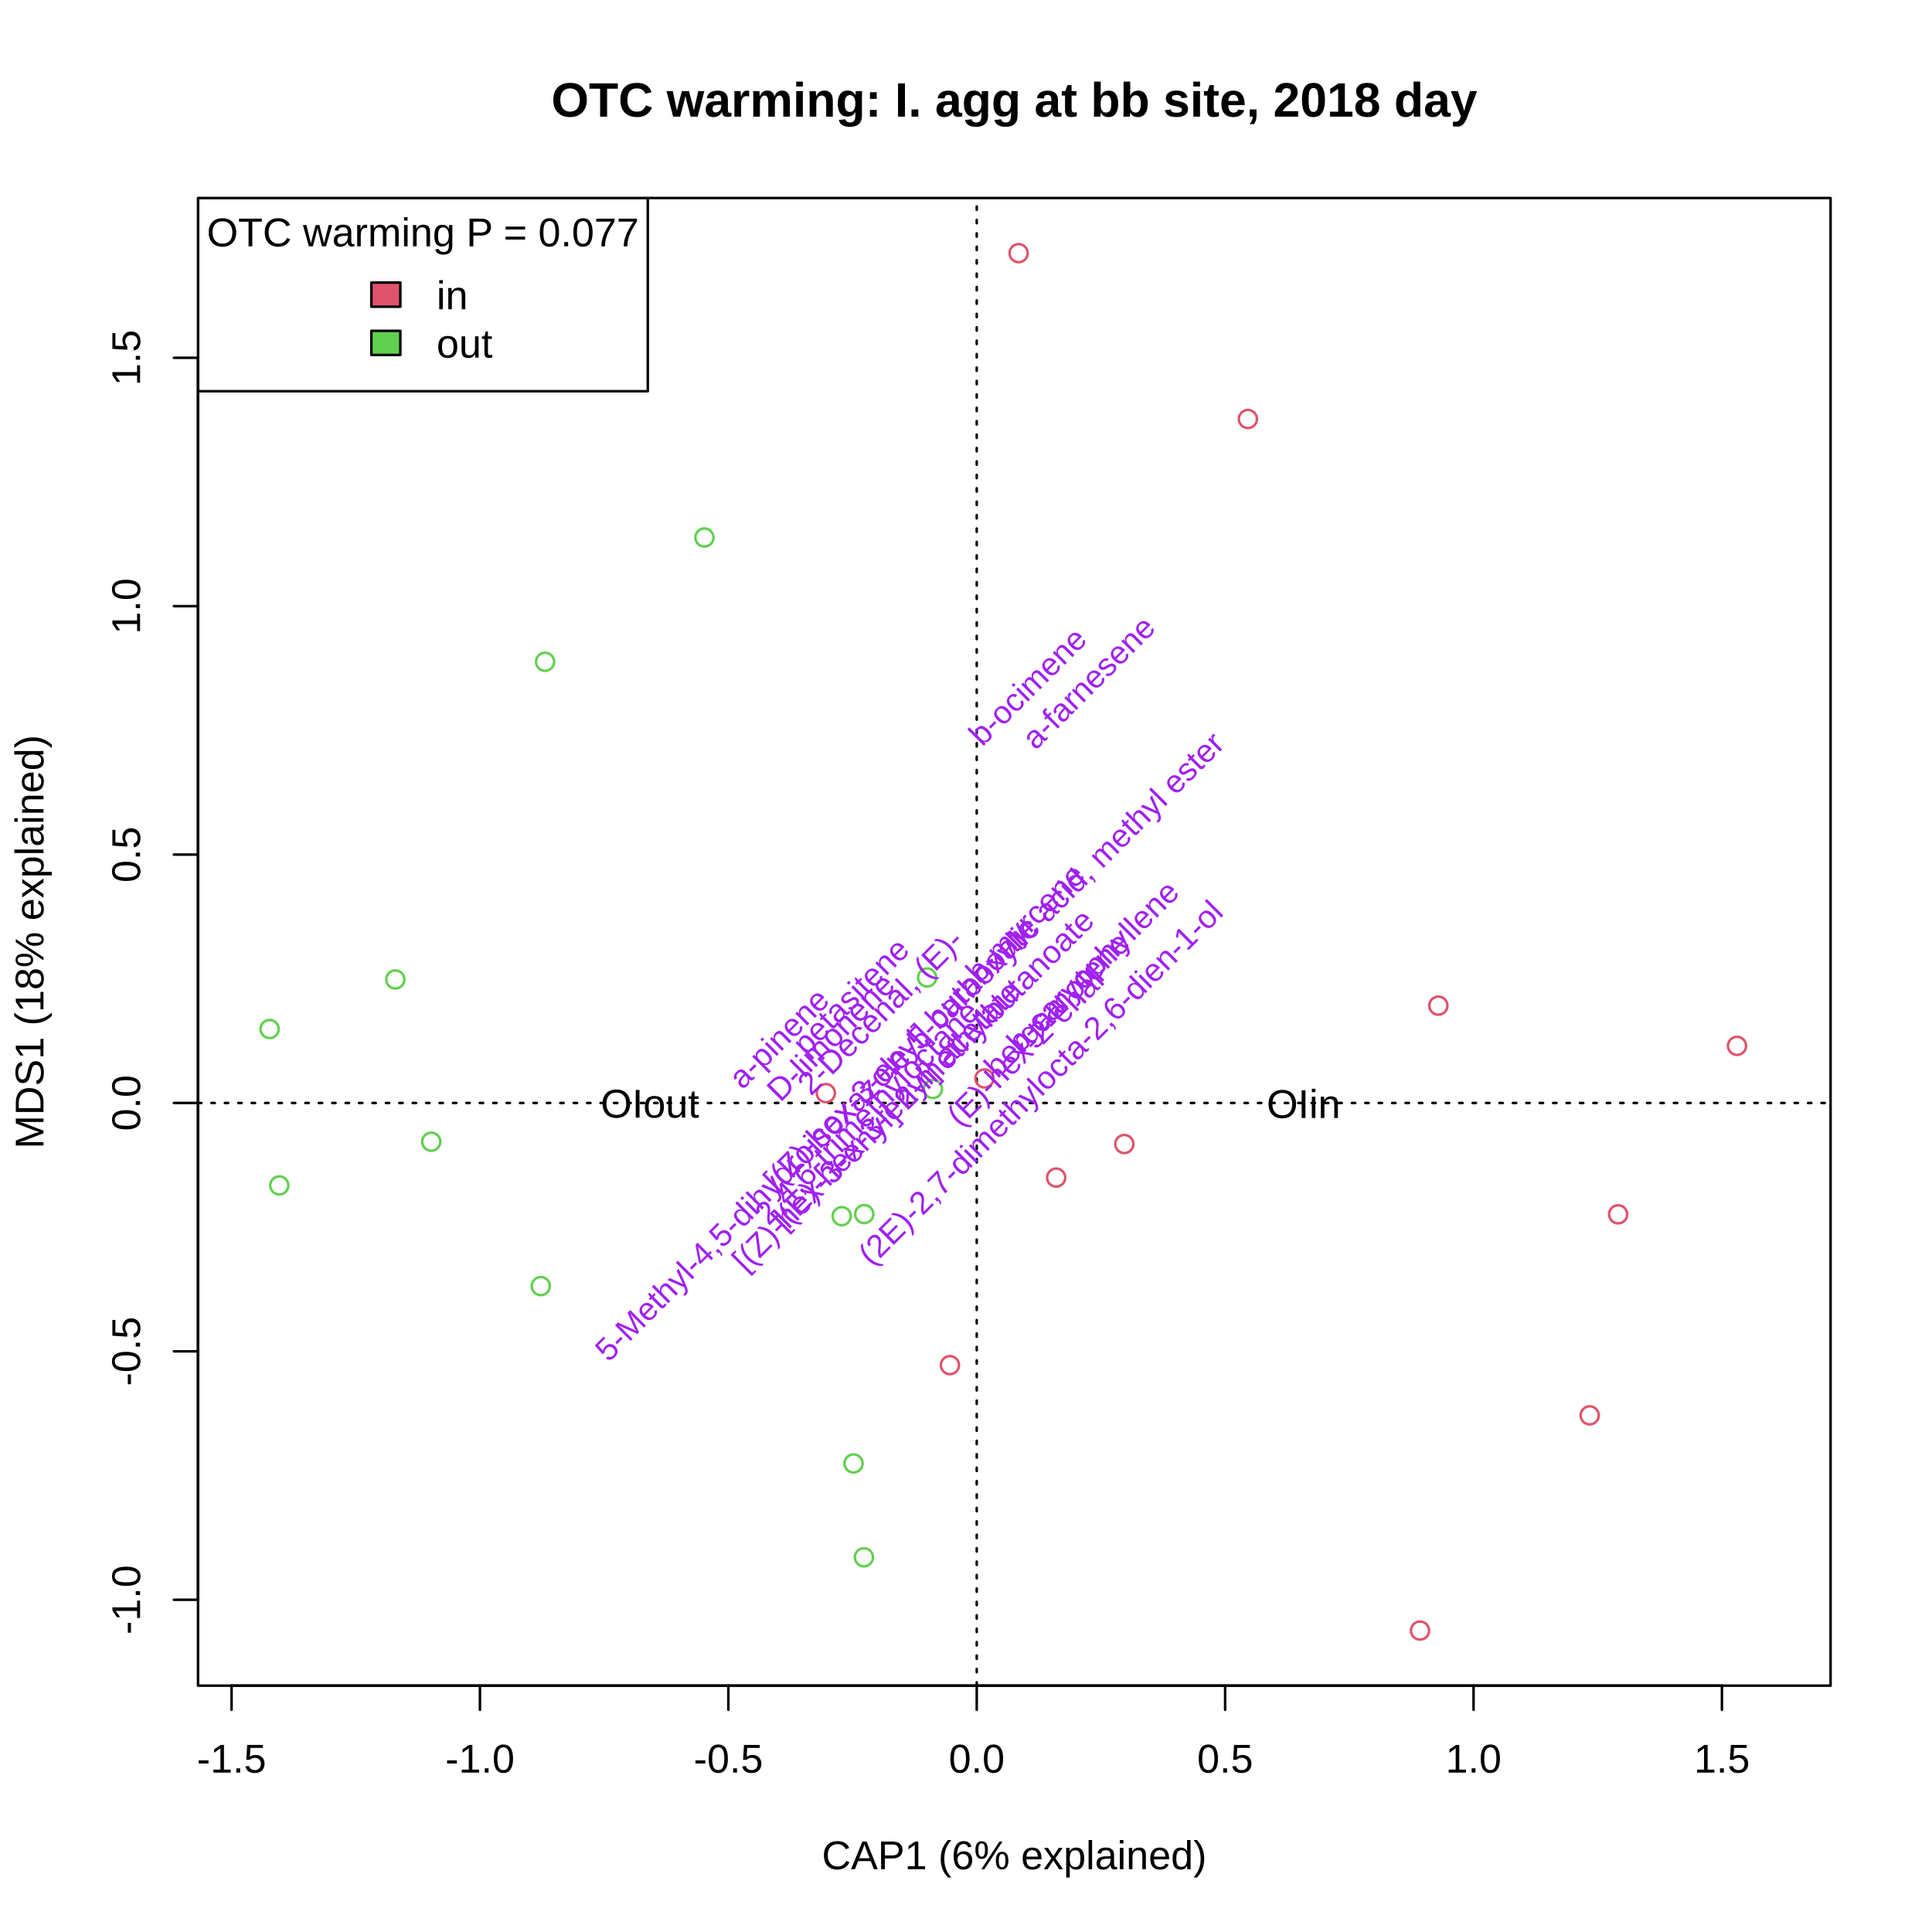
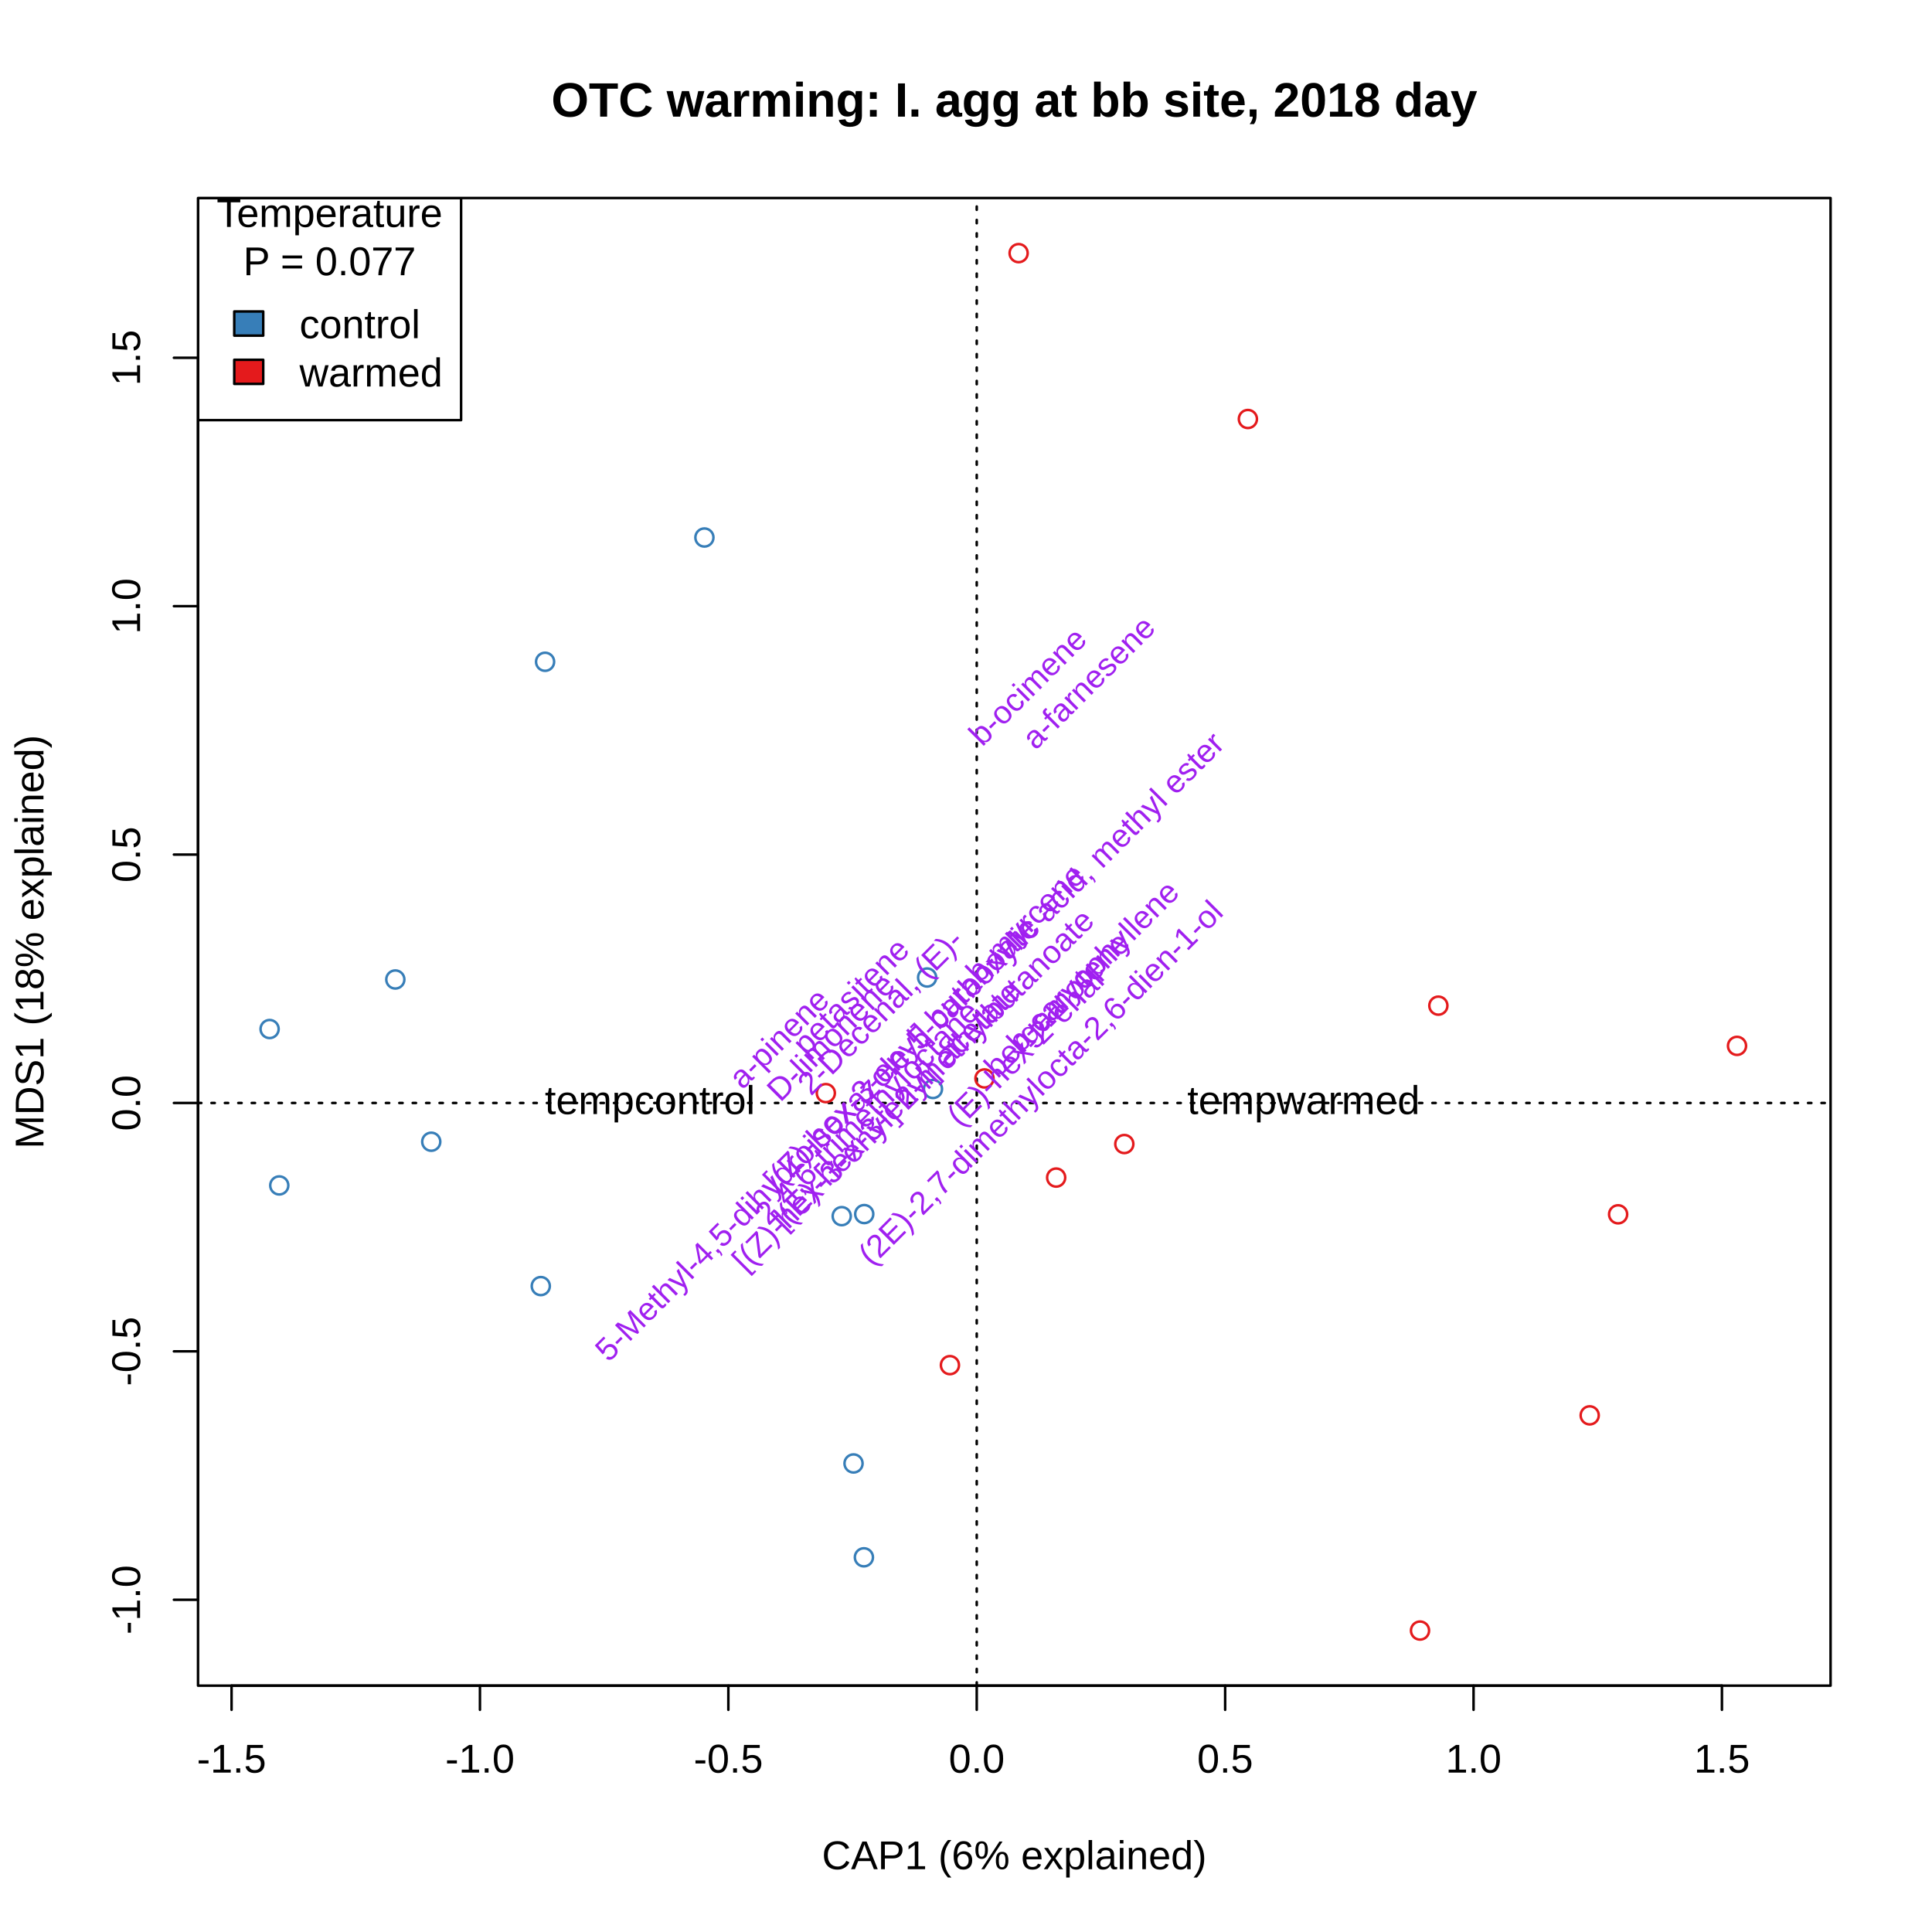
<svg xmlns="http://www.w3.org/2000/svg" class="svglite" width="576.00pt" height="576.00pt" viewBox="0 0 576.00 576.00">
  <defs>
    <style type="text/css">
    .svglite line, .svglite polyline, .svglite polygon, .svglite path, .svglite rect, .svglite circle {
      fill: none;
      stroke: #000000;
      stroke-linecap: round;
      stroke-linejoin: round;
      stroke-miterlimit: 10.00;
    }
    .svglite text {
      white-space: pre;
    }
  </style>
  </defs>
  <rect width="100%" height="100%" style="stroke: none; fill: #FFFFFF;" />
  <defs>
    <clipPath id="cpMC4wMHw1NzYuMDB8MC4wMHw1NzYuMDA=">
      <rect x="0.00" y="0.00" width="576.00" height="576.00" />
    </clipPath>
  </defs>
  <g clip-path="url(#cpMC4wMHw1NzYuMDB8MC4wMHw1NzYuMDA=)">
    <line x1="69.04" y1="502.56" x2="513.37" y2="502.56" style="stroke-width: 0.75;" />
    <line x1="69.04" y1="502.56" x2="69.04" y2="509.76" style="stroke-width: 0.75;" />
    <line x1="143.09" y1="502.56" x2="143.09" y2="509.76" style="stroke-width: 0.75;" />
    <line x1="217.15" y1="502.56" x2="217.15" y2="509.76" style="stroke-width: 0.75;" />
    <line x1="291.20" y1="502.56" x2="291.20" y2="509.76" style="stroke-width: 0.75;" />
    <line x1="365.26" y1="502.56" x2="365.26" y2="509.76" style="stroke-width: 0.75;" />
    <line x1="439.32" y1="502.56" x2="439.32" y2="509.76" style="stroke-width: 0.75;" />
    <line x1="513.37" y1="502.56" x2="513.37" y2="509.76" style="stroke-width: 0.75;" />
    <text x="69.04" y="528.48" text-anchor="middle" style="font-size: 12.00px; font-family: &quot;Arial&quot;;">-1.5</text>
    <text x="143.09" y="528.48" text-anchor="middle" style="font-size: 12.00px; font-family: &quot;Arial&quot;;">-1.0</text>
    <text x="217.15" y="528.48" text-anchor="middle" style="font-size: 12.00px; font-family: &quot;Arial&quot;;">-0.5</text>
    <text x="291.20" y="528.48" text-anchor="middle" style="font-size: 12.00px; font-family: &quot;Arial&quot;;">0.0</text>
    <text x="365.26" y="528.48" text-anchor="middle" style="font-size: 12.00px; font-family: &quot;Arial&quot;;">0.5</text>
    <text x="439.32" y="528.48" text-anchor="middle" style="font-size: 12.00px; font-family: &quot;Arial&quot;;">1.0</text>
    <text x="513.37" y="528.48" text-anchor="middle" style="font-size: 12.00px; font-family: &quot;Arial&quot;;">1.5</text>
    <line x1="59.04" y1="476.95" x2="59.04" y2="106.67" style="stroke-width: 0.75;" />
    <line x1="59.04" y1="476.95" x2="51.84" y2="476.95" style="stroke-width: 0.75;" />
    <line x1="59.04" y1="402.89" x2="51.84" y2="402.89" style="stroke-width: 0.75;" />
    <line x1="59.04" y1="328.84" x2="51.84" y2="328.84" style="stroke-width: 0.75;" />
    <line x1="59.04" y1="254.78" x2="51.84" y2="254.78" style="stroke-width: 0.75;" />
    <line x1="59.04" y1="180.72" x2="51.84" y2="180.72" style="stroke-width: 0.75;" />
    <line x1="59.04" y1="106.67" x2="51.84" y2="106.67" style="stroke-width: 0.75;" />
    <text transform="translate(41.76,476.95) rotate(-90)" text-anchor="middle" style="font-size: 12.00px; font-family: &quot;Arial&quot;;">-1.0</text>
    <text transform="translate(41.76,402.89) rotate(-90)" text-anchor="middle" style="font-size: 12.00px; font-family: &quot;Arial&quot;;">-0.5</text>
    <text transform="translate(41.76,328.84) rotate(-90)" text-anchor="middle" style="font-size: 12.00px; font-family: &quot;Arial&quot;;">0.0</text>
    <text transform="translate(41.76,254.78) rotate(-90)" text-anchor="middle" style="font-size: 12.00px; font-family: &quot;Arial&quot;;">0.5</text>
    <text transform="translate(41.76,180.72) rotate(-90)" text-anchor="middle" style="font-size: 12.00px; font-family: &quot;Arial&quot;;">1.0</text>
    <text transform="translate(41.76,106.67) rotate(-90)" text-anchor="middle" style="font-size: 12.00px; font-family: &quot;Arial&quot;;">1.5</text>
    <polygon points="59.04,502.56 545.76,502.56 545.76,59.04 59.04,59.04 " style="stroke-width: 0.75;" />
    <text x="302.40" y="557.28" text-anchor="middle" style="font-size: 12.00px; font-family: &quot;Arial&quot;;">CAP1 (6% explained)</text>
    <text transform="translate(12.96,280.80) rotate(-90)" text-anchor="middle" style="font-size: 12.00px; font-family: &quot;Arial&quot;;">MDS1 (18% explained)</text>
  </g>
  <defs>
    <clipPath id="cpNTkuMDR8NTQ1Ljc2fDU5LjA0fDUwMi41Ng==">
      <rect x="59.04" y="59.04" width="486.72" height="443.52" />
    </clipPath>
  </defs>
  <g clip-path="url(#cpNTkuMDR8NTQ1Ljc2fDU5LjA0fDUwMi41Ng==)">
    <line x1="59.04" y1="328.84" x2="545.76" y2="328.84" style="stroke-width: 0.75; stroke-dasharray: 1.00,3.00;" />
    <line x1="291.20" y1="502.56" x2="291.20" y2="59.04" style="stroke-width: 0.75; stroke-dasharray: 1.00,3.00;" />
  </g>
  <g clip-path="url(#cpMC4wMHw1NzYuMDB8MC4wMHw1NzYuMDA=)">
    <text x="302.40" y="34.77" text-anchor="middle" style="font-size: 14.40px; font-weight: bold; font-family: &quot;Arial&quot;;">OTC warming: I. agg at bb site, 2018 day</text>
  </g>
  <g clip-path="url(#cpNTkuMDR8NTQ1Ljc2fDU5LjA0fDUwMi41Ng==)">
-     <rect x="59.04" y="59.04" width="134.09" height="57.60" style="stroke-width: 0.75;" />
-     <rect x="110.72" y="84.24" width="8.64" height="7.20" style="stroke-width: 0.75; fill: #DF536B;" />
-     <rect x="110.72" y="98.64" width="8.64" height="7.20" style="stroke-width: 0.75; fill: #61D04F;" />
-     <text x="126.08" y="73.44" text-anchor="middle" style="font-size: 12.00px; font-family: &quot;Arial&quot;;">OTC warming P = 0.077</text>
-     <text x="130.16" y="92.21" style="font-size: 12.00px; font-family: &quot;Arial&quot;;">in</text>
-     <text x="130.16" y="106.61" style="font-size: 12.00px; font-family: &quot;Arial&quot;;">out</text>
-     <circle cx="128.57" cy="340.39" r="2.70" style="stroke-width: 0.75; stroke: #61D04F;" />
-     <circle cx="117.86" cy="292.02" r="2.70" style="stroke-width: 0.75; stroke: #61D04F;" />
-     <circle cx="80.38" cy="306.79" r="2.70" style="stroke-width: 0.75; stroke: #61D04F;" />
-     <circle cx="210.01" cy="160.25" r="2.70" style="stroke-width: 0.75; stroke: #61D04F;" />
-     <circle cx="278.15" cy="324.67" r="2.70" style="stroke-width: 0.75; stroke: #61D04F;" />
-     <circle cx="257.66" cy="361.96" r="2.70" style="stroke-width: 0.75; stroke: #61D04F;" />
-     <circle cx="254.47" cy="436.31" r="2.70" style="stroke-width: 0.75; stroke: #61D04F;" />
-     <circle cx="161.23" cy="383.43" r="2.70" style="stroke-width: 0.75; stroke: #61D04F;" />
-     <circle cx="257.56" cy="464.29" r="2.70" style="stroke-width: 0.75; stroke: #61D04F;" />
-     <circle cx="276.41" cy="291.43" r="2.70" style="stroke-width: 0.75; stroke: #61D04F;" />
-     <circle cx="162.51" cy="197.30" r="2.70" style="stroke-width: 0.75; stroke: #61D04F;" />
-     <circle cx="250.95" cy="362.58" r="2.70" style="stroke-width: 0.75; stroke: #61D04F;" />
-     <circle cx="83.26" cy="353.42" r="2.70" style="stroke-width: 0.75; stroke: #61D04F;" />
-     <circle cx="246.21" cy="325.90" r="2.70" style="stroke-width: 0.75; stroke: #DF536B;" />
-     <circle cx="335.20" cy="341.08" r="2.70" style="stroke-width: 0.75; stroke: #DF536B;" />
-     <circle cx="423.36" cy="486.13" r="2.70" style="stroke-width: 0.75; stroke: #DF536B;" />
-     <circle cx="428.83" cy="299.82" r="2.70" style="stroke-width: 0.75; stroke: #DF536B;" />
-     <circle cx="517.87" cy="311.81" r="2.70" style="stroke-width: 0.75; stroke: #DF536B;" />
-     <circle cx="577.14" cy="446.13" r="2.70" style="stroke-width: 0.75; stroke: #DF536B;" />
-     <circle cx="314.88" cy="351.08" r="2.70" style="stroke-width: 0.75; stroke: #DF536B;" />
-     <circle cx="372.04" cy="124.92" r="2.70" style="stroke-width: 0.75; stroke: #DF536B;" />
-     <circle cx="293.51" cy="321.52" r="2.70" style="stroke-width: 0.75; stroke: #DF536B;" />
-     <circle cx="482.42" cy="362.03" r="2.70" style="stroke-width: 0.75; stroke: #DF536B;" />
-     <circle cx="303.69" cy="75.47" r="2.70" style="stroke-width: 0.75; stroke: #DF536B;" />
-     <circle cx="283.21" cy="407.00" r="2.70" style="stroke-width: 0.75; stroke: #DF536B;" />
-     <circle cx="473.95" cy="421.97" r="2.70" style="stroke-width: 0.75; stroke: #DF536B;" />
-     <text x="388.64" y="333.31" text-anchor="middle" style="font-size: 12.00px; font-family: &quot;Arial&quot;;">OIin</text>
-     <text x="193.77" y="333.20" text-anchor="middle" style="font-size: 12.00px; font-family: &quot;Arial&quot;;">OIout</text>
+     <rect x="59.04" y="59.04" width="78.43" height="66.22" style="stroke-width: 0.75;" />
+     <rect x="69.84" y="92.86" width="8.64" height="7.20" style="stroke-width: 0.75; fill: #377EB8;" />
+     <rect x="69.84" y="107.26" width="8.64" height="7.20" style="stroke-width: 0.75; fill: #E41A1C;" />
+     <text x="98.26" y="67.66" text-anchor="middle" style="font-size: 12.00px; font-family: &quot;Arial&quot;;">Temperature </text>
+     <text x="98.26" y="82.06" text-anchor="middle" style="font-size: 12.00px; font-family: &quot;Arial&quot;;">P = 0.077</text>
+     <text x="89.28" y="100.83" style="font-size: 12.00px; font-family: &quot;Arial&quot;;">control</text>
+     <text x="89.28" y="115.23" style="font-size: 12.00px; font-family: &quot;Arial&quot;;">warmed</text>
+     <circle cx="128.57" cy="340.39" r="2.70" style="stroke-width: 0.75; stroke: #377EB8;" />
+     <circle cx="117.86" cy="292.02" r="2.70" style="stroke-width: 0.75; stroke: #377EB8;" />
+     <circle cx="80.38" cy="306.79" r="2.70" style="stroke-width: 0.75; stroke: #377EB8;" />
+     <circle cx="210.01" cy="160.25" r="2.70" style="stroke-width: 0.75; stroke: #377EB8;" />
+     <circle cx="278.15" cy="324.67" r="2.70" style="stroke-width: 0.75; stroke: #377EB8;" />
+     <circle cx="257.66" cy="361.96" r="2.70" style="stroke-width: 0.75; stroke: #377EB8;" />
+     <circle cx="254.47" cy="436.31" r="2.70" style="stroke-width: 0.75; stroke: #377EB8;" />
+     <circle cx="161.23" cy="383.43" r="2.70" style="stroke-width: 0.75; stroke: #377EB8;" />
+     <circle cx="257.56" cy="464.29" r="2.70" style="stroke-width: 0.75; stroke: #377EB8;" />
+     <circle cx="276.41" cy="291.43" r="2.70" style="stroke-width: 0.75; stroke: #377EB8;" />
+     <circle cx="162.51" cy="197.30" r="2.70" style="stroke-width: 0.75; stroke: #377EB8;" />
+     <circle cx="250.95" cy="362.58" r="2.70" style="stroke-width: 0.75; stroke: #377EB8;" />
+     <circle cx="83.26" cy="353.42" r="2.70" style="stroke-width: 0.75; stroke: #377EB8;" />
+     <circle cx="246.21" cy="325.90" r="2.70" style="stroke-width: 0.75; stroke: #E41A1C;" />
+     <circle cx="335.20" cy="341.08" r="2.70" style="stroke-width: 0.75; stroke: #E41A1C;" />
+     <circle cx="423.36" cy="486.13" r="2.70" style="stroke-width: 0.75; stroke: #E41A1C;" />
+     <circle cx="428.83" cy="299.82" r="2.70" style="stroke-width: 0.75; stroke: #E41A1C;" />
+     <circle cx="517.87" cy="311.81" r="2.70" style="stroke-width: 0.75; stroke: #E41A1C;" />
+     <circle cx="577.14" cy="446.13" r="2.70" style="stroke-width: 0.75; stroke: #E41A1C;" />
+     <circle cx="314.88" cy="351.08" r="2.70" style="stroke-width: 0.75; stroke: #E41A1C;" />
+     <circle cx="372.04" cy="124.92" r="2.70" style="stroke-width: 0.75; stroke: #E41A1C;" />
+     <circle cx="293.51" cy="321.52" r="2.70" style="stroke-width: 0.75; stroke: #E41A1C;" />
+     <circle cx="482.42" cy="362.03" r="2.70" style="stroke-width: 0.75; stroke: #E41A1C;" />
+     <circle cx="303.69" cy="75.47" r="2.70" style="stroke-width: 0.75; stroke: #E41A1C;" />
+     <circle cx="283.21" cy="407.00" r="2.70" style="stroke-width: 0.75; stroke: #E41A1C;" />
+     <circle cx="473.95" cy="421.97" r="2.70" style="stroke-width: 0.75; stroke: #E41A1C;" />
+     <text x="193.77" y="332.15" text-anchor="middle" style="font-size: 12.00px; font-family: &quot;Arial&quot;;">tempcontrol</text>
+     <text x="388.64" y="332.15" text-anchor="middle" style="font-size: 12.00px; font-family: &quot;Arial&quot;;">tempwarmed</text>
    <text transform="translate(326.86,205.74) rotate(-45)" text-anchor="middle" style="font-size: 9.60px;fill: #A020F0; font-family: &quot;Arial&quot;;">a-farnesene</text>
    <text transform="translate(308.00,277.51) rotate(-45)" text-anchor="middle" style="font-size: 9.60px;fill: #A020F0; font-family: &quot;Arial&quot;;">b-myrcene</text>
    <text transform="translate(308.70,206.96) rotate(-45)" text-anchor="middle" style="font-size: 9.60px;fill: #A020F0; font-family: &quot;Arial&quot;;">b-ocimene</text>
    <text transform="translate(293.08,330.71) rotate(-45)" text-anchor="middle" style="font-size: 9.60px;fill: none; font-family: &quot;Arial&quot;;">.gamma.-Terpinene</text>
    <text transform="translate(234.55,311.87) rotate(-45)" text-anchor="middle" style="font-size: 9.60px;fill: #A020F0; font-family: &quot;Arial&quot;;">a-pinene</text>
    <text transform="translate(317.44,301.77) rotate(-45)" text-anchor="middle" style="font-size: 9.60px;fill: #A020F0; font-family: &quot;Arial&quot;;">bergamotene</text>
    <text transform="translate(283.42,311.84) rotate(-45)" text-anchor="middle" style="font-size: 9.60px;fill: none; font-family: &quot;Arial&quot;;">(E)-4-oxohex-2-enal  </text>
    <text transform="translate(298.76,329.06) rotate(-45)" text-anchor="middle" style="font-size: 9.60px;fill: none; font-family: &quot;Arial&quot;;">(E)-4,8-Dimethylnona-1,3,7-triene</text>
    <text transform="translate(290.70,328.52) rotate(-45)" text-anchor="middle" style="font-size: 9.60px;fill: none; font-family: &quot;Arial&quot;;">1-Decanol, 2-hexyl-</text>
    <text transform="translate(293.08,330.71) rotate(-45)" text-anchor="middle" style="font-size: 9.60px;fill: none; font-family: &quot;Arial&quot;;">2,4-diethylheptan-1-ol</text>
    <text transform="translate(293.08,330.71) rotate(-45)" text-anchor="middle" style="font-size: 9.60px;fill: none; font-family: &quot;Arial&quot;;">1-Hexadecanol, 2-methyl-</text>
    <text transform="translate(293.08,330.71) rotate(-45)" text-anchor="middle" style="font-size: 9.60px;fill: none; font-family: &quot;Arial&quot;;">1-Hexanol, 3-methyl-</text>
    <text transform="translate(282.43,328.50) rotate(-45)" text-anchor="middle" style="font-size: 9.60px;fill: none; font-family: &quot;Arial&quot;;">pentan-1-ol  </text>
    <text transform="translate(293.08,330.71) rotate(-45)" text-anchor="middle" style="font-size: 9.60px;fill: none; font-family: &quot;Arial&quot;;">1-Pentanol, 4-methyl-</text>
    <text transform="translate(290.44,328.45) rotate(-45)" text-anchor="middle" style="font-size: 9.60px;fill: none; font-family: &quot;Arial&quot;;">p-mentha-1,3,8-triene</text>
    <text transform="translate(296.35,326.37) rotate(-45)" text-anchor="middle" style="font-size: 9.60px;fill: none; font-family: &quot;Arial&quot;;">1,4-Cyclohexadiene, 3-ethenyl-1,2-dimethyl-</text>
    <text transform="translate(296.99,314.18) rotate(-45)" text-anchor="middle" style="font-size: 9.60px;fill: none; font-family: &quot;Arial&quot;;">(1Z,4Z,7Z)-1,5,9,9-tetramethylcycloundeca-1,4,7-triene</text>
    <text transform="translate(293.08,330.71) rotate(-45)" text-anchor="middle" style="font-size: 9.60px;fill: none; font-family: &quot;Arial&quot;;">1H-Pyrrole-2,5-dione</text>
    <text transform="translate(289.44,336.44) rotate(-45)" text-anchor="middle" style="font-size: 9.60px;fill: none; font-family: &quot;Arial&quot;;">2-Cyclopenten-1-one</text>
    <text transform="translate(264.78,303.94) rotate(-45)" text-anchor="middle" style="font-size: 9.60px;fill: #A020F0; font-family: &quot;Arial&quot;;">2-Decenal, (E)-</text>
    <text transform="translate(289.74,312.91) rotate(-45)" text-anchor="middle" style="font-size: 9.60px;fill: none; font-family: &quot;Arial&quot;;">2-ethylhexan-1-ol  </text>
    <text transform="translate(308.02,314.63) rotate(-45)" text-anchor="middle" style="font-size: 9.60px;fill: #A020F0; font-family: &quot;Arial&quot;;">(E)-hex-2-enal  </text>
    <text transform="translate(304.54,318.04) rotate(-45)" text-anchor="middle" style="font-size: 9.60px;fill: none; font-family: &quot;Arial&quot;;">2-Pentenal, (E)-</text>
    <text transform="translate(287.21,334.98) rotate(-45)" text-anchor="middle" style="font-size: 9.60px;fill: none; font-family: &quot;Arial&quot;;">2-Undecene, 3-methyl-, (Z)-</text>
    <text transform="translate(299.81,320.32) rotate(-45)" text-anchor="middle" style="font-size: 9.60px;fill: none; font-family: &quot;Arial&quot;;">(4E,6Z)-alloocimene</text>
    <text transform="translate(312.54,325.11) rotate(-45)" text-anchor="middle" style="font-size: 9.60px;fill: #A020F0; font-family: &quot;Arial&quot;;">(2E)-2,7-dimethylocta-2,6-dien-1-ol  </text>
    <text transform="translate(299.46,330.85) rotate(-45)" text-anchor="middle" style="font-size: 9.60px;fill: none; font-family: &quot;Arial&quot;;">(E)-hex-3-en-1-ol</text>
    <text transform="translate(269.34,331.77) rotate(-45)" text-anchor="middle" style="font-size: 9.60px;fill: #A020F0; font-family: &quot;Arial&quot;;">[(E)-hex-3-enyl] acetate</text>
    <text transform="translate(293.08,330.71) rotate(-45)" text-anchor="middle" style="font-size: 9.60px;fill: none; font-family: &quot;Arial&quot;;">pseudoionone</text>
    <text transform="translate(293.08,330.71) rotate(-45)" text-anchor="middle" style="font-size: 9.60px;fill: none; font-family: &quot;Arial&quot;;">4-Cyanocyclohexene</text>
    <text transform="translate(283.66,328.61) rotate(-45)" text-anchor="middle" style="font-size: 9.60px;fill: none; font-family: &quot;Arial&quot;;">(Z)-hex-4-en-1-ol</text>
    <text transform="translate(273.48,314.31) rotate(-45)" text-anchor="middle" style="font-size: 9.60px;fill: #A020F0; font-family: &quot;Arial&quot;;">5-Methyl-4,5-dihydroisoxazole-5-carboxylic acid, methyl ester</text>
    <text transform="translate(284.83,335.06) rotate(-45)" text-anchor="middle" style="font-size: 9.60px;fill: none; font-family: &quot;Arial&quot;;">Benzenecarbothioic acid</text>
    <text transform="translate(293.08,330.71) rotate(-45)" text-anchor="middle" style="font-size: 9.60px;fill: none; font-family: &quot;Arial&quot;;">methyl benzoate</text>
    <text transform="translate(301.42,328.91) rotate(-45)" text-anchor="middle" style="font-size: 9.60px;fill: none; font-family: &quot;Arial&quot;;">b-pinene</text>
    <text transform="translate(287.30,329.69) rotate(-45)" text-anchor="middle" style="font-size: 9.60px;fill: none; font-family: &quot;Arial&quot;;">4-caranol</text>
    <text transform="translate(297.75,330.62) rotate(-45)" text-anchor="middle" style="font-size: 9.60px;fill: none; font-family: &quot;Arial&quot;;">Bicyclo[7.2.0]undec-4-ene, 4,11,11-trimethyl-8-methylene-</text>
    <text transform="translate(291.32,329.75) rotate(-45)" text-anchor="middle" style="font-size: 9.60px;fill: none; font-family: &quot;Arial&quot;;">Butanamide, 3-methyl-</text>
    <text transform="translate(270.83,316.39) rotate(-45)" text-anchor="middle" style="font-size: 9.60px;fill: #A020F0; font-family: &quot;Arial&quot;;">[(Z)-hex-3-enyl] butanoate</text>
    <text transform="translate(293.08,330.71) rotate(-45)" text-anchor="middle" style="font-size: 9.60px;fill: none; font-family: &quot;Arial&quot;;">Butanoic acid, methyl ester</text>
    <text transform="translate(293.08,330.71) rotate(-45)" text-anchor="middle" style="font-size: 9.60px;fill: none; font-family: &quot;Arial&quot;;">Carbonic acid, hexadecyl prop-1-en-2-yl ester</text>
    <text transform="translate(287.57,313.69) rotate(-45)" text-anchor="middle" style="font-size: 9.60px;fill: none; font-family: &quot;Arial&quot;;">Carbonic acid, nonyl prop-1-en-2-yl ester</text>
    <text transform="translate(299.38,326.17) rotate(-45)" text-anchor="middle" style="font-size: 9.60px;fill: none; font-family: &quot;Arial&quot;;">carveol</text>
    <text transform="translate(328.13,290.47) rotate(-45)" text-anchor="middle" style="font-size: 9.60px;fill: #A020F0; font-family: &quot;Arial&quot;;">b-caryophyllene</text>
    <text transform="translate(294.44,326.20) rotate(-45)" text-anchor="middle" style="font-size: 9.60px;fill: none; font-family: &quot;Arial&quot;;">cis-a-bergamotene</text>
    <text transform="translate(284.64,328.35) rotate(-45)" text-anchor="middle" style="font-size: 9.60px;fill: none; font-family: &quot;Arial&quot;;">[(Z)-hex-3-enyl] 2-methylpropanoate  </text>
    <text transform="translate(274.49,327.28) rotate(-45)" text-anchor="middle" style="font-size: 9.60px;fill: #A020F0; font-family: &quot;Arial&quot;;">[(Z)-hex-3-enyl] 2-methylbutanoate</text>
    <text transform="translate(292.40,330.03) rotate(-45)" text-anchor="middle" style="font-size: 9.60px;fill: none; font-family: &quot;Arial&quot;;">a-copaene</text>
    <text transform="translate(285.74,328.12) rotate(-45)" text-anchor="middle" style="font-size: 9.60px;fill: none; font-family: &quot;Arial&quot;;">Cyclopropane, nonyl-</text>
    <text transform="translate(249.99,311.47) rotate(-45)" text-anchor="middle" style="font-size: 9.60px;fill: #A020F0; font-family: &quot;Arial&quot;;">D-limonene</text>
    <text transform="translate(287.38,331.95) rotate(-45)" text-anchor="middle" style="font-size: 9.60px;fill: none; font-family: &quot;Arial&quot;;">Decane, 2,8,8-trimethyl-</text>
    <text transform="translate(289.94,330.14) rotate(-45)" text-anchor="middle" style="font-size: 9.60px;fill: none; font-family: &quot;Arial&quot;;">Decanoic acid, silver(1+) salt</text>
    <text transform="translate(290.39,319.77) rotate(-45)" text-anchor="middle" style="font-size: 9.60px;fill: none; font-family: &quot;Arial&quot;;">Disulfide, di-tert-dodecyl</text>
    <text transform="translate(293.08,330.71) rotate(-45)" text-anchor="middle" style="font-size: 9.60px;fill: none; font-family: &quot;Arial&quot;;">Eicosyl octyl ether</text>
    <text transform="translate(289.83,329.78) rotate(-45)" text-anchor="middle" style="font-size: 9.60px;fill: none; font-family: &quot;Arial&quot;;">Ethanone, 1-(1,2,2,3-tetramethylcyclopentyl)-, (1R-cis)-</text>
    <text transform="translate(300.97,331.86) rotate(-45)" text-anchor="middle" style="font-size: 9.60px;fill: none; font-family: &quot;Arial&quot;;">Formic acid, octyl ester</text>
    <text transform="translate(281.28,328.38) rotate(-45)" text-anchor="middle" style="font-size: 9.60px;fill: none; font-family: &quot;Arial&quot;;">Hexyl chloroformate</text>
    <text transform="translate(298.02,332.03) rotate(-45)" text-anchor="middle" style="font-size: 9.60px;fill: none; font-family: &quot;Arial&quot;;">Hexyl octyl ether</text>
    <text transform="translate(293.60,333.18) rotate(-45)" text-anchor="middle" style="font-size: 9.60px;fill: none; font-family: &quot;Arial&quot;;">a-terpineol</text>
    <text transform="translate(302.78,327.38) rotate(-45)" text-anchor="middle" style="font-size: 9.60px;fill: none; font-family: &quot;Arial&quot;;">linalool</text>
    <text transform="translate(293.08,330.71) rotate(-45)" text-anchor="middle" style="font-size: 9.60px;fill: none; font-family: &quot;Arial&quot;;">Methyl tiglate</text>
    <text transform="translate(289.09,331.48) rotate(-45)" text-anchor="middle" style="font-size: 9.60px;fill: none; font-family: &quot;Arial&quot;;">o-Xylene</text>
    <text transform="translate(260.81,333.94) rotate(-45)" text-anchor="middle" style="font-size: 9.60px;fill: #A020F0; font-family: &quot;Arial&quot;;">2,4,6-trimethyloctane  </text>
    <text transform="translate(293.08,330.71) rotate(-45)" text-anchor="middle" style="font-size: 9.60px;fill: none; font-family: &quot;Arial&quot;;">Oxalic acid, 2-ethylhexyl hexyl ester</text>
    <text transform="translate(297.07,325.42) rotate(-45)" text-anchor="middle" style="font-size: 9.60px;fill: none; font-family: &quot;Arial&quot;;">Pentafluoropropionic acid, dodecyl ester</text>
    <text transform="translate(255.97,299.33) rotate(-45)" text-anchor="middle" style="font-size: 9.60px;fill: #A020F0; font-family: &quot;Arial&quot;;">petasitene</text>
    <text transform="translate(293.75,315.61) rotate(-45)" text-anchor="middle" style="font-size: 9.60px;fill: none; font-family: &quot;Arial&quot;;">Tetradecane, 5-methyl-</text>
    <text transform="translate(293.09,305.30) rotate(-45)" text-anchor="middle" style="font-size: 9.60px;fill: none; font-family: &quot;Arial&quot;;">trans-a-bergamotene</text>
    <text transform="translate(302.38,277.09) rotate(-45)" text-anchor="middle" style="font-size: 9.60px;fill: none; font-family: &quot;Arial&quot;;">b-ocimene.1</text>
    <text transform="translate(295.74,330.20) rotate(-45)" text-anchor="middle" style="font-size: 9.60px;fill: none; font-family: &quot;Arial&quot;;">Tridecane, 4-methyl-</text>
    <text transform="translate(293.73,331.36) rotate(-45)" text-anchor="middle" style="font-size: 9.60px;fill: none; font-family: &quot;Arial&quot;;">Undecanal</text>
    <text transform="translate(288.18,331.78) rotate(-45)" text-anchor="middle" style="font-size: 9.60px;fill: none; font-family: &quot;Arial&quot;;">Undecane, 4,4-dimethyl-</text>
    <text transform="translate(292.97,330.60) rotate(-45)" text-anchor="middle" style="font-size: 9.60px;fill: none; font-family: &quot;Arial&quot;;">a-copaene.1</text>
    <text transform="translate(293.08,330.71) rotate(-45)" text-anchor="middle" style="font-size: 9.60px;fill: none; font-family: &quot;Arial&quot;;">(1R,5R)-1-Isopropyl-8-methyl-4-methylenespiro[4.5]dec-7-ene</text>
    <text transform="translate(293.08,330.71) rotate(-45)" text-anchor="middle" style="font-size: 9.60px;fill: none; font-family: &quot;Arial&quot;;">Benzyl nitrile</text>
    <text transform="translate(293.08,330.71) rotate(-45)" text-anchor="middle" style="font-size: 9.60px;fill: none; font-family: &quot;Arial&quot;;">3-methylbutanal oxime</text>
    <text transform="translate(293.34,330.97) rotate(-45)" text-anchor="middle" style="font-size: 9.60px;fill: none; font-family: &quot;Arial&quot;;">3-Hexen-1-ol, (Z)-</text>
  </g>
</svg>
